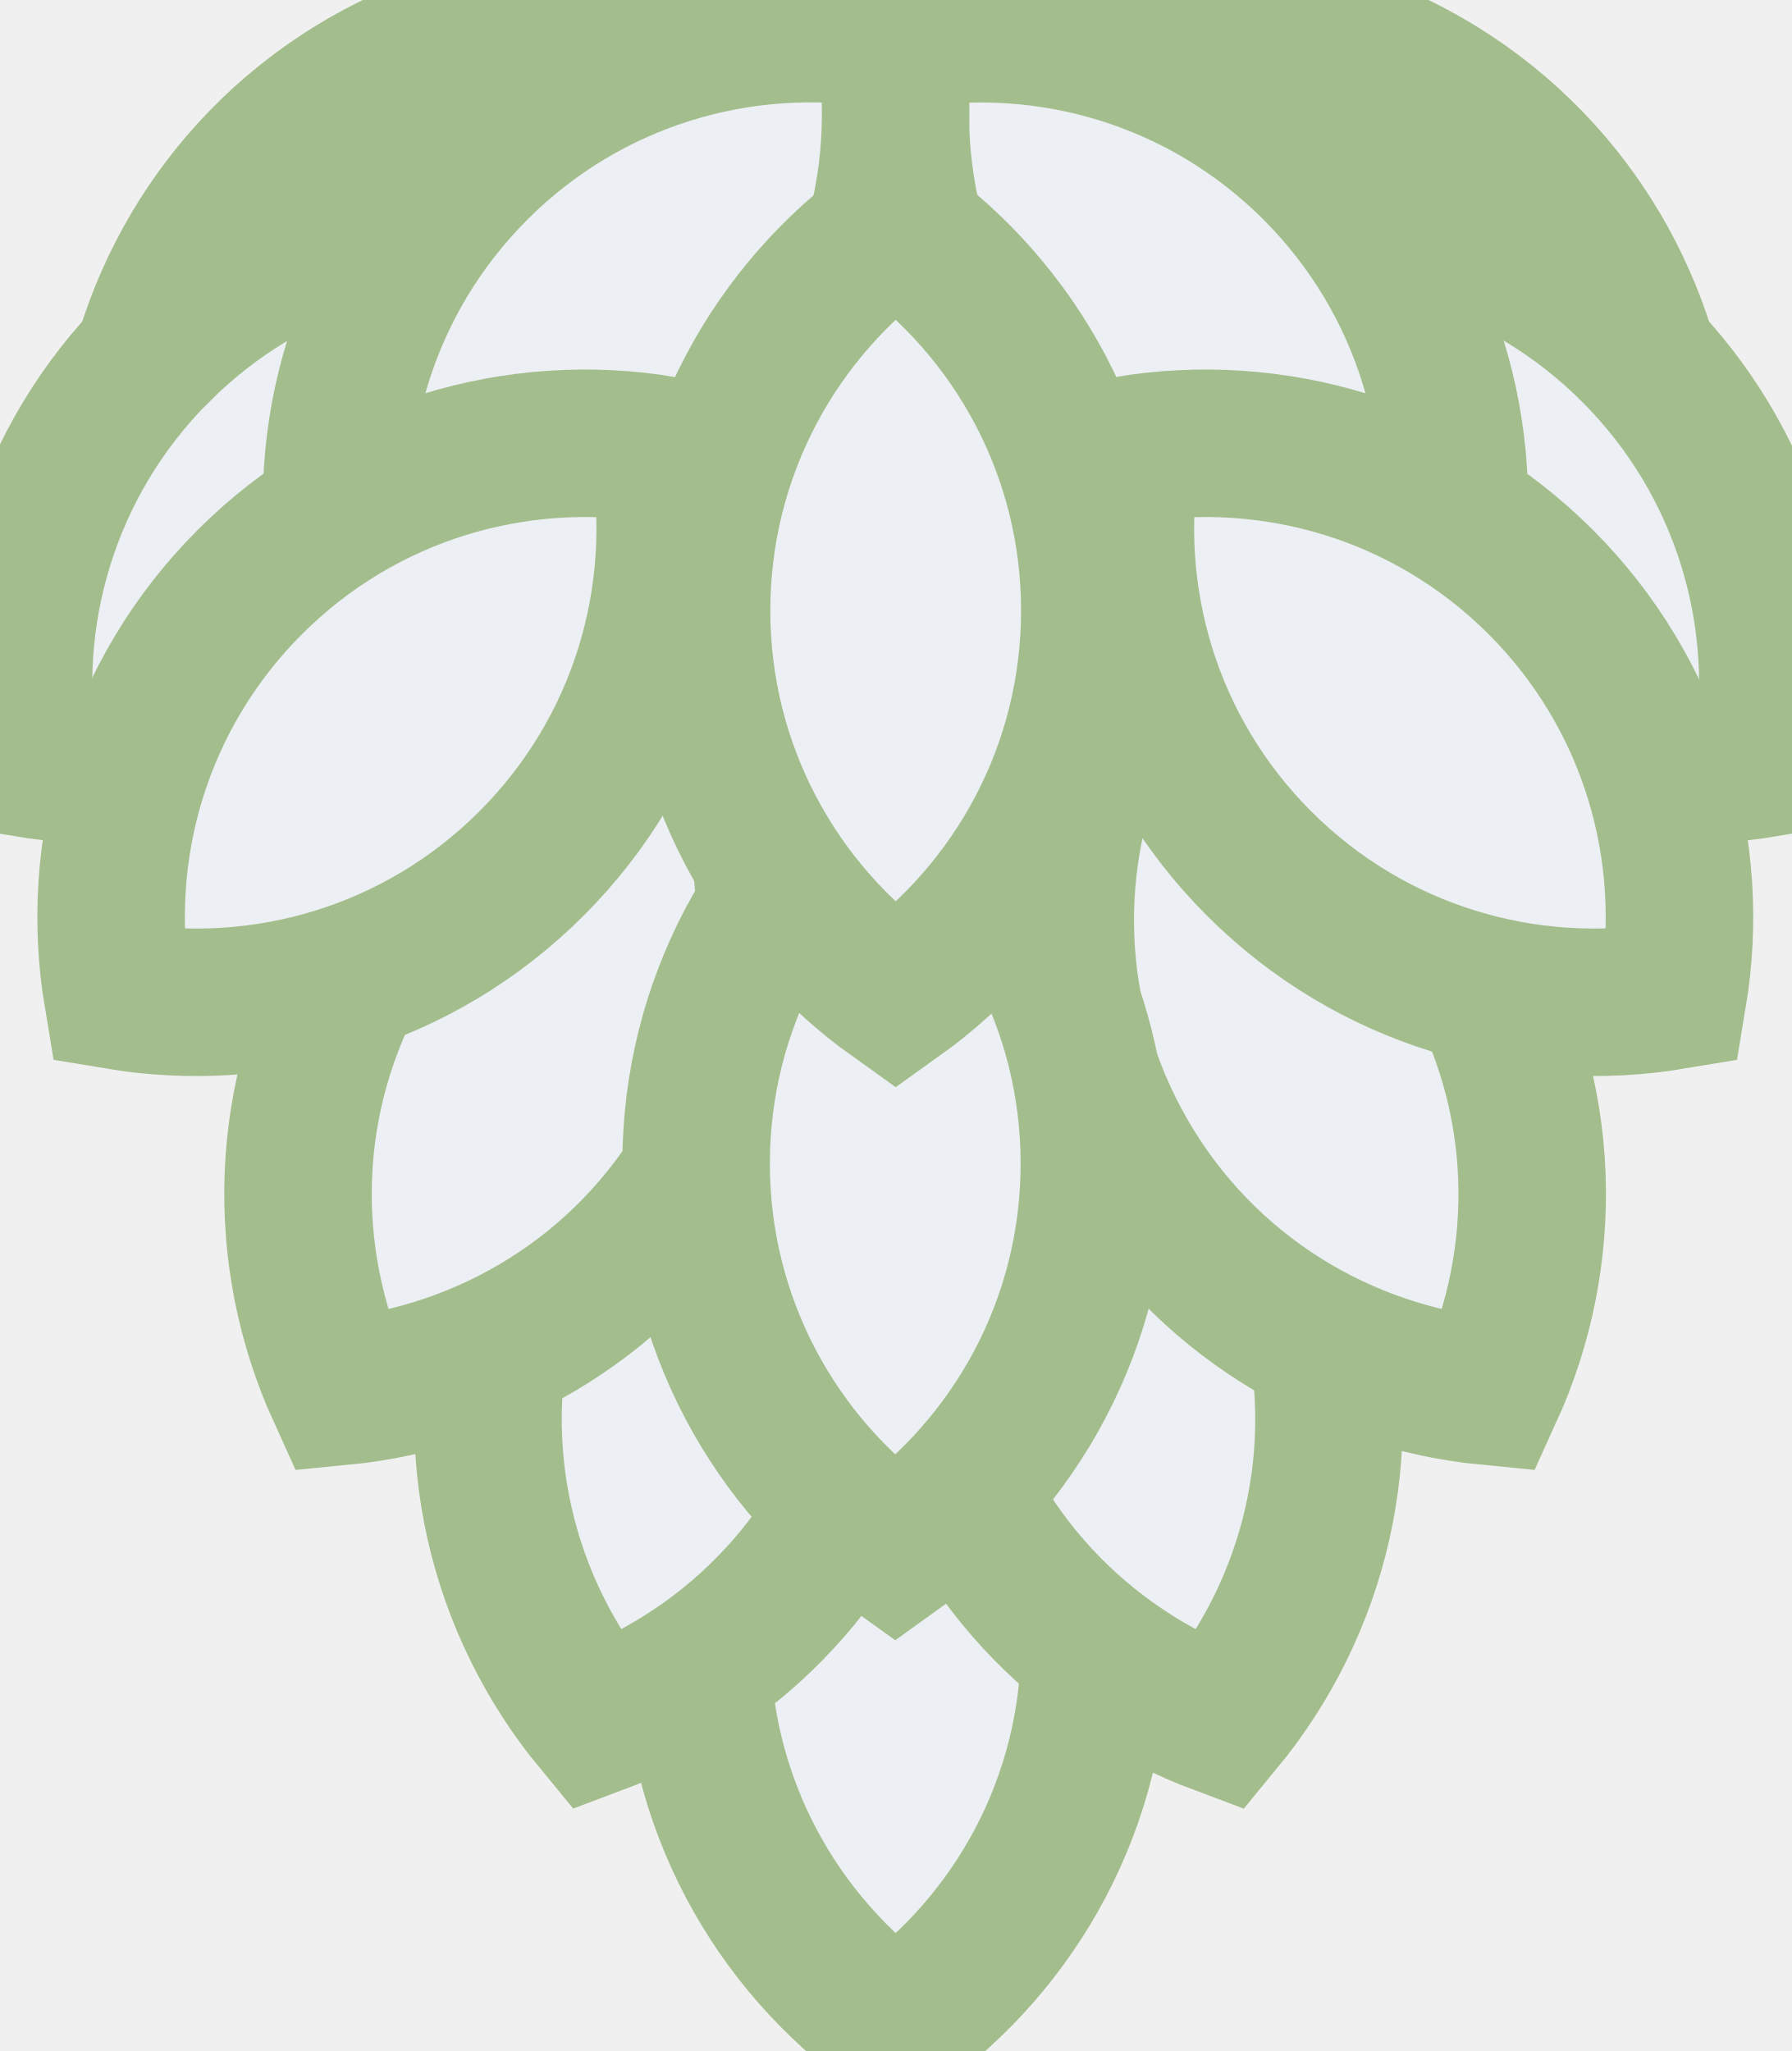
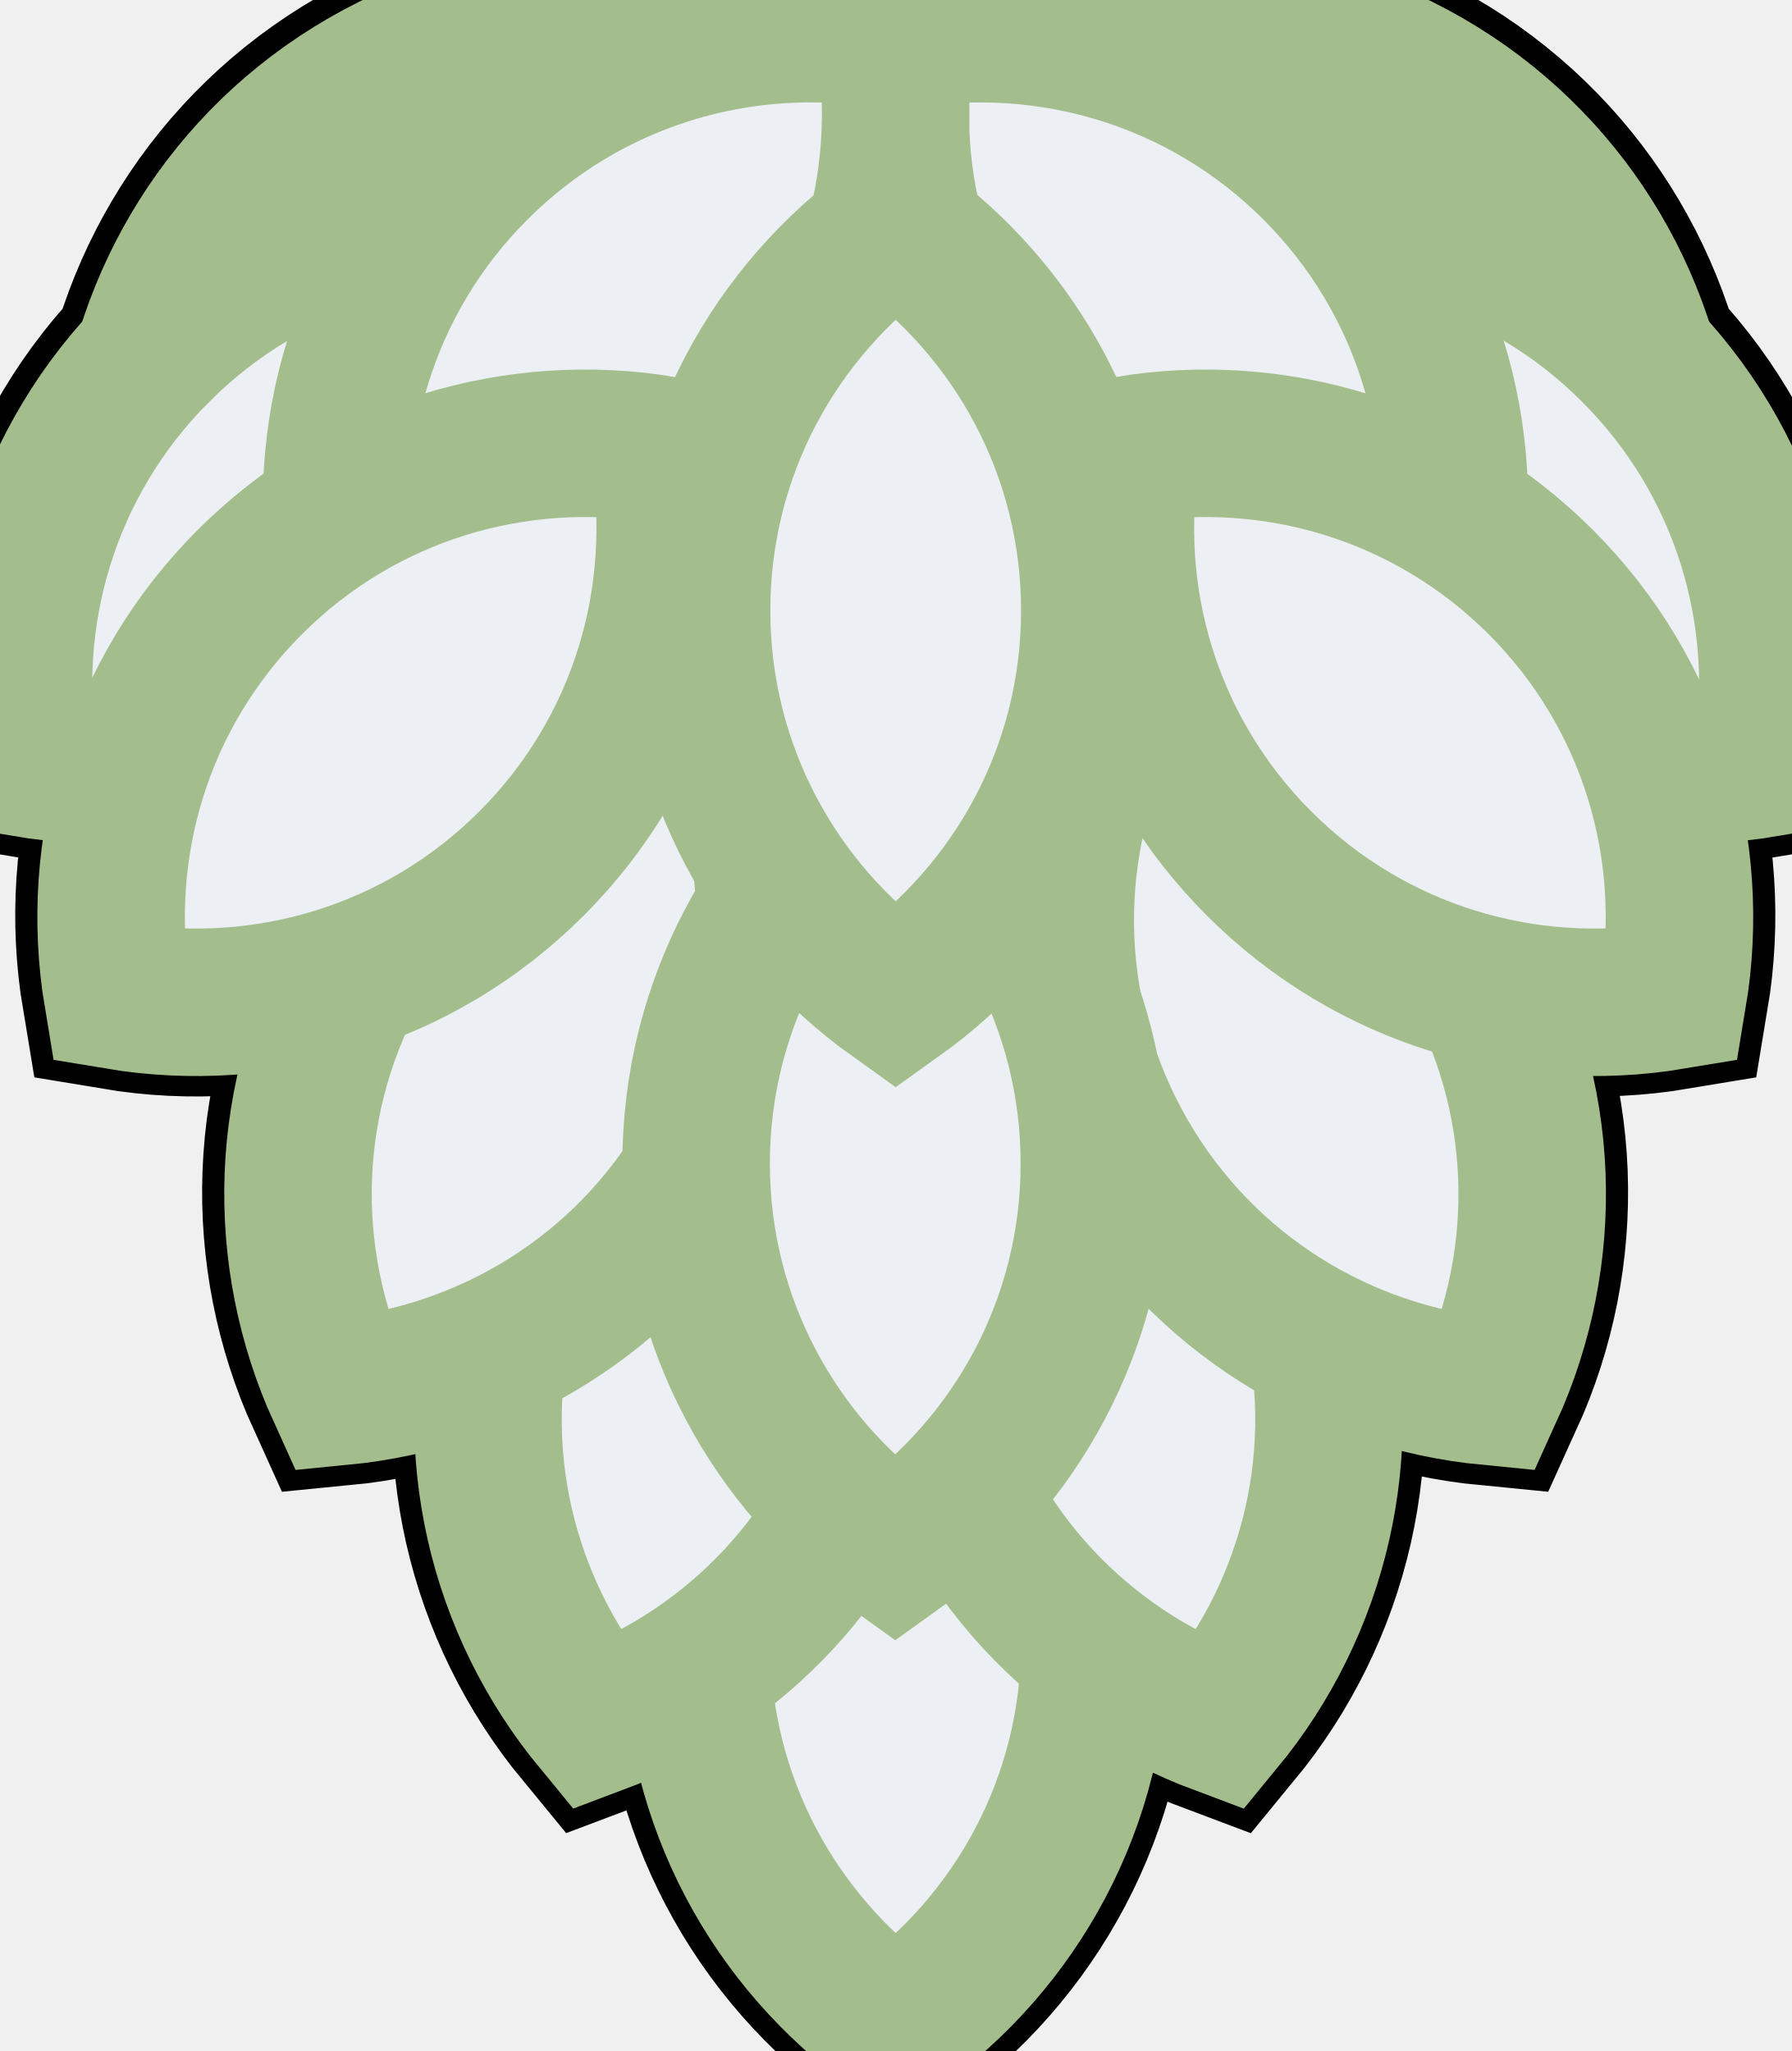
- <svg xmlns="http://www.w3.org/2000/svg" id="Layer_1" viewBox="0 0 242.89 278.14" version="1.1">
+ <svg xmlns="http://www.w3.org/2000/svg" id="Layer_1" viewBox="0 0 242.89 278.14" version="1.1" width="242.89" height="278.14">
  <defs id="defs1">
    <style id="style1">.cls-1{fill:#fff;stroke:#194b24;stroke-miterlimit:10;stroke-width:20px;}</style>
  </defs>
-   <path class="cls-1" d="M166.32,57.87c18.7,10.8,40.57,11.11,58.84,2.8-1.93-19.98-13.13-38.76-31.84-49.56C174.61,.32,152.75,0,134.48,8.32c1.93,19.98,13.13,38.76,31.84,49.56Z" id="path1" style="fill:#eceff4;fill-opacity:1;stroke:#a3be8c;stroke-opacity:1" />
-   <path class="cls-1" d="M49.57,11.11c-18.7,10.8-29.91,29.58-31.84,49.56,18.26,8.32,40.13,8,58.84-2.8,18.7-10.8,29.91-29.58,31.84-49.56C90.15,0,68.28,.32,49.57,11.11Z" id="path2" style="fill:#eceff4;fill-opacity:1;stroke:#a3be8c;stroke-opacity:1" />
-   <path class="cls-1" d="M94.45,222.72c0,21.6,10.66,40.69,27,52.35,16.34-11.66,27-30.75,27-52.35,0-21.6-10.66-40.69-27-52.35-16.34,11.66-27,30.75-27,52.35Z" id="path3" style="fill:#eceff4;fill-opacity:1;stroke:#a3be8c;stroke-opacity:1" />
-   <path class="cls-1" d="M125.84,189.83c5.59,20.86,20.83,36.55,39.63,43.58,12.76-15.49,18.12-36.69,12.53-57.55-5.59-20.86-20.83-36.55-39.63-43.58-12.76,15.49-18.12,36.69-12.53,57.55Z" id="path4" style="fill:#eceff4;fill-opacity:1;stroke:#a3be8c;stroke-opacity:1" />
-   <path class="cls-1" d="M152.38,156.86c10.8,18.7,29.58,29.91,49.56,31.84,8.32-18.26,8-40.13-2.8-58.84-10.8-18.7-29.58-29.91-49.56-31.84-8.32,18.26-8,40.13,2.8,58.84Z" id="path5" style="fill:#eceff4;fill-opacity:1;stroke:#a3be8c;stroke-opacity:1" />
-   <path class="cls-1" d="M68.37,175.85c-5.59,20.86-.23,42.07,12.53,57.55,18.8-7.03,34.04-22.72,39.63-43.58,5.59-20.86,.23-42.07-12.53-57.55-18.8,7.03-34.04,22.72-39.63,43.58Z" id="path6" style="fill:#eceff4;fill-opacity:1;stroke:#a3be8c;stroke-opacity:1" />
-   <path class="cls-1" d="M49.02,129.86c-10.8,18.7-11.11,40.57-2.8,58.84,19.98-1.93,38.76-13.13,49.56-31.84,10.8-18.7,11.11-40.57,2.8-58.84-19.98,1.93-38.76,13.13-49.56,31.84Z" id="path7" style="fill:#eceff4;fill-opacity:1;stroke:#a3be8c;stroke-opacity:1" />
-   <path class="cls-1" d="M94.39,157.8c0,21.6,10.66,40.69,27,52.35,16.34-11.66,27-30.75,27-52.35,0-21.6-10.66-40.69-27-52.35-16.34,11.66-27,30.75-27,52.35Z" id="path8" style="fill:#eceff4;fill-opacity:1;stroke:#a3be8c;stroke-opacity:1" />
-   <path class="cls-1" d="M183.4,85.58c15.27,15.27,36.31,21.24,56.11,17.93,3.31-19.79-2.66-40.84-17.93-56.11-15.27-15.27-36.31-21.24-56.11-17.93-3.31,19.79,2.66,40.84,17.93,56.11Z" id="path9" style="fill:#eceff4;fill-opacity:1;stroke:#a3be8c;stroke-opacity:1" />
-   <path class="cls-1" d="M140.2,60.88c15.27,15.27,36.31,21.24,56.11,17.93,3.31-19.79-2.66-40.84-17.93-56.11C163.11,7.43,142.07,1.47,122.28,4.78c-3.31,19.79,2.66,40.84,17.93,56.11Z" id="path10" style="fill:#eceff4;fill-opacity:1;stroke:#a3be8c;stroke-opacity:1" />
-   <path class="cls-1" d="M170.73,117.11c15.27,15.27,36.31,21.24,56.11,17.93,3.31-19.79-2.66-40.84-17.93-56.11-15.27-15.27-36.31-21.24-56.11-17.93-3.31,19.79,2.66,40.84,17.93,56.11Z" id="path11" style="fill:#eceff4;fill-opacity:1;stroke:#a3be8c;stroke-opacity:1" />
-   <path class="cls-1" d="M21.31,47.4C6.04,62.67,.08,83.71,3.39,103.51c19.79,3.31,40.84-2.66,56.11-17.93,15.27-15.27,21.24-36.31,17.93-56.11-19.79-3.31-40.84,2.66-56.11,17.93Z" id="path12" style="fill:#eceff4;fill-opacity:1;stroke:#a3be8c;stroke-opacity:1" />
-   <path class="cls-1" d="M64.45,22.7c-15.27,15.27-21.24,36.31-17.93,56.11,19.79,3.31,40.84-2.66,56.11-17.93,15.27-15.27,21.24-36.31,17.93-56.11-19.79-3.31-40.84,2.66-56.11,17.93Z" id="path13" style="fill:#eceff4;fill-opacity:1;stroke:#a3be8c;stroke-opacity:1" />
-   <path class="cls-1" d="M33.88,78.93c-15.27,15.27-21.24,36.31-17.93,56.11,19.79,3.31,40.84-2.66,56.11-17.93,15.27-15.27,21.24-36.31,17.93-56.11-19.79-3.31-40.84,2.66-56.11,17.93Z" id="path14" style="fill:#eceff4;fill-opacity:1;stroke:#a3be8c;stroke-opacity:1" />
-   <path class="cls-1" d="M94.45,82.8c0,21.6,10.66,40.69,27,52.35,16.34-11.66,27-30.75,27-52.35,0-21.6-10.66-40.69-27-52.35-16.34,11.66-27,30.75-27,52.35Z" id="path15" style="fill:#eceff4;fill-opacity:1;stroke:#a3be8c;stroke-opacity:1" />
+   <path id="path15-5" style="fill:#dfebff;fill-opacity:1;stroke:#000000;stroke-width:26;stroke-miterlimit:10;stroke-dasharray:none;stroke-opacity:1" class="cls-1" d="m 94.45,82.57 c 0,21.6 10.66,40.69 27,52.35 16.34,-11.66 27,-30.75 27,-52.35 0,-21.6 -10.66,-40.69 -27,-52.35 -16.34,11.66 -27,30.75 -27,52.35 z m -60.57,-3.87 c -15.27,15.27 -21.24,36.31 -17.93,56.11 19.79,3.31 40.84,-2.66 56.11,-17.93 15.27,-15.27 21.24,-36.31 17.93,-56.11 -19.79,-3.31 -40.84,2.66 -56.11,17.93 z m 30.57,-56.23 c -15.27,15.27 -21.24,36.31 -17.93,56.11 19.79,3.31 40.84,-2.66 56.11,-17.93 15.27,-15.27 21.24,-36.31 17.93,-56.11 -19.79,-3.31 -40.84,2.66 -56.11,17.93 z m -43.14,24.7 C 6.04,62.44 0.08,83.48 3.39,103.28 c 19.79,3.31 40.84,-2.66 56.11,-17.93 15.27,-15.27 21.24,-36.31 17.93,-56.11 -19.79,-3.31 -40.84,2.66 -56.11,17.93 z M 170.73,116.88 c 15.27,15.27 36.31,21.24 56.11,17.93 3.31,-19.79 -2.66,-40.84 -17.93,-56.11 -15.27,-15.27 -36.31,-21.24 -56.11,-17.93 -3.31,19.79 2.66,40.84 17.93,56.11 z m -30.53,-56.23 c 15.27,15.27 36.31,21.24 56.11,17.93 3.31,-19.79 -2.66,-40.84 -17.93,-56.11 -15.27,-15.27 -36.31,-21.23 -56.1,-17.92 -3.31,19.79 2.66,40.84 17.93,56.11 z m 43.2,24.7 c 15.27,15.27 36.31,21.24 56.11,17.93 3.31,-19.79 -2.66,-40.84 -17.93,-56.11 -15.27,-15.27 -36.31,-21.24 -56.11,-17.93 -3.31,19.79 2.66,40.84 17.93,56.11 z M 94.39,157.57 c 0,21.6 10.66,40.69 27,52.35 16.34,-11.66 27,-30.75 27,-52.35 0,-21.6 -10.66,-40.69 -27,-52.35 -16.34,11.66 -27,30.75 -27,52.35 z m -45.37,-27.94 c -10.8,18.7 -11.11,40.57 -2.8,58.84 19.98,-1.93 38.76,-13.13 49.56,-31.84 10.8,-18.7 11.11,-40.57 2.8,-58.84 -19.98,1.93 -38.76,13.13 -49.56,31.84 z m 19.35,45.99 c -5.59,20.86 -0.23,42.07 12.53,57.55 18.8,-7.03 34.04,-22.72 39.63,-43.58 5.59,-20.86 0.23,-42.07 -12.53,-57.55 -18.8,7.03 -34.04,22.72 -39.63,43.58 z m 84.01,-18.99 c 10.8,18.7 29.58,29.91 49.56,31.84 8.32,-18.26 8,-40.13 -2.8,-58.84 -10.8,-18.7 -29.58,-29.91 -49.56,-31.84 -8.32,18.26 -8,40.13 2.8,58.84 z m -26.54,32.97 c 5.59,20.86 20.83,36.55 39.63,43.58 12.76,-15.49 18.12,-36.69 12.53,-57.55 -5.59,-20.86 -20.83,-36.55 -39.63,-43.58 -12.76,15.49 -18.12,36.69 -12.53,57.55 z m -31.39,32.89 c 0,21.6 10.66,40.69 27,52.35 16.34,-11.66 27,-30.75 27,-52.35 0,-21.6 -10.66,-40.69 -27,-52.35 -16.34,11.66 -27,30.75 -27,52.35 z M 49.57,10.88 c -18.7,10.8 -29.91,29.58 -31.84,49.56 18.26,8.32 40.13,8 58.84,-2.8 C 95.27,46.84 106.48,28.06 108.41,8.08 90.15,-0.23 68.28,0.09 49.57,10.88 Z M 166.32,57.64 c 18.7,10.8 40.57,11.11 58.84,2.8 -1.93,-19.98 -13.13,-38.76 -31.84,-49.56 -18.71,-10.79 -40.57,-11.11 -58.84,-2.79 1.93,19.98 13.13,38.76 31.84,49.56 z" />
+   <path class="cls-1" d="m 166.32,57.87 c 18.7,10.8 40.57,11.11 58.84,2.8 C 223.23,40.69 212.03,21.91 193.32,11.11 174.61,0.32 152.75,0 134.48,8.32 c 1.93,19.98 13.13,38.76 31.84,49.56 z" id="path1" style="fill:#eceff4;fill-opacity:1;stroke:#a3be8c;stroke-opacity:1" />
+   <path class="cls-1" d="m 49.57,11.11 c -18.7,10.8 -29.91,29.58 -31.84,49.56 18.26,8.32 40.13,8 58.84,-2.8 C 95.27,47.07 106.48,28.29 108.41,8.31 90.15,0 68.28,0.32 49.57,11.11 Z" id="path2" style="fill:#eceff4;fill-opacity:1;stroke:#a3be8c;stroke-opacity:1" />
+   <path class="cls-1" d="m 94.45,222.72 c 0,21.6 10.66,40.69 27,52.35 16.34,-11.66 27,-30.75 27,-52.35 0,-21.6 -10.66,-40.69 -27,-52.35 -16.34,11.66 -27,30.75 -27,52.35 z" id="path3" style="fill:#eceff4;fill-opacity:1;stroke:#a3be8c;stroke-opacity:1" />
+   <path class="cls-1" d="m 125.84,189.83 c 5.59,20.86 20.83,36.55 39.63,43.58 12.76,-15.49 18.12,-36.69 12.53,-57.55 -5.59,-20.86 -20.83,-36.55 -39.63,-43.58 -12.76,15.49 -18.12,36.69 -12.53,57.55 z" id="path4" style="fill:#eceff4;fill-opacity:1;stroke:#a3be8c;stroke-opacity:1" />
+   <path class="cls-1" d="m 152.38,156.86 c 10.8,18.7 29.58,29.91 49.56,31.84 8.32,-18.26 8,-40.13 -2.8,-58.84 -10.8,-18.7 -29.58,-29.91 -49.56,-31.84 -8.32,18.26 -8,40.13 2.8,58.84 z" id="path5" style="fill:#eceff4;fill-opacity:1;stroke:#a3be8c;stroke-opacity:1" />
+   <path class="cls-1" d="m 68.37,175.85 c -5.59,20.86 -0.23,42.07 12.53,57.55 18.8,-7.03 34.04,-22.72 39.63,-43.58 5.59,-20.86 0.23,-42.07 -12.53,-57.55 -18.8,7.03 -34.04,22.72 -39.63,43.58 z" id="path6" style="fill:#eceff4;fill-opacity:1;stroke:#a3be8c;stroke-opacity:1" />
+   <path class="cls-1" d="m 49.02,129.86 c -10.8,18.7 -11.11,40.57 -2.8,58.84 19.98,-1.93 38.76,-13.13 49.56,-31.84 10.8,-18.7 11.11,-40.57 2.8,-58.84 -19.98,1.93 -38.76,13.13 -49.56,31.84 z" id="path7" style="fill:#eceff4;fill-opacity:1;stroke:#a3be8c;stroke-opacity:1" />
+   <path class="cls-1" d="m 94.39,157.8 c 0,21.6 10.66,40.69 27,52.35 16.34,-11.66 27,-30.75 27,-52.35 0,-21.6 -10.66,-40.69 -27,-52.35 -16.34,11.66 -27,30.75 -27,52.35 z" id="path8" style="fill:#eceff4;fill-opacity:1;stroke:#a3be8c;stroke-opacity:1" />
+   <path class="cls-1" d="m 183.4,85.58 c 15.27,15.27 36.31,21.24 56.11,17.93 3.31,-19.79 -2.66,-40.84 -17.93,-56.11 -15.27,-15.27 -36.31,-21.24 -56.11,-17.93 -3.31,19.79 2.66,40.84 17.93,56.11 z" id="path9" style="fill:#eceff4;fill-opacity:1;stroke:#a3be8c;stroke-opacity:1" />
+   <path class="cls-1" d="m 140.2,60.88 c 15.27,15.27 36.31,21.24 56.11,17.93 C 199.62,59.02 193.65,37.97 178.38,22.7 163.11,7.43 142.07,1.47 122.28,4.78 c -3.31,19.79 2.66,40.84 17.93,56.11 z" id="path10" style="fill:#eceff4;fill-opacity:1;stroke:#a3be8c;stroke-opacity:1" />
+   <path class="cls-1" d="m 170.73,117.11 c 15.27,15.27 36.31,21.24 56.11,17.93 C 230.15,115.25 224.18,94.2 208.91,78.93 193.64,63.66 172.6,57.69 152.8,61 c -3.31,19.79 2.66,40.84 17.93,56.11 z" id="path11" style="fill:#eceff4;fill-opacity:1;stroke:#a3be8c;stroke-opacity:1" />
+   <path class="cls-1" d="M 21.31,47.4 C 6.04,62.67 0.08,83.71 3.39,103.51 23.18,106.82 44.23,100.85 59.5,85.58 74.77,70.31 80.74,49.27 77.43,29.47 57.64,26.16 36.59,32.13 21.32,47.4 Z" id="path12" style="fill:#eceff4;fill-opacity:1;stroke:#a3be8c;stroke-opacity:1" />
+   <path class="cls-1" d="M 64.45,22.7 C 49.18,37.97 43.21,59.01 46.52,78.81 66.31,82.12 87.36,76.15 102.63,60.88 117.9,45.61 123.87,24.57 120.56,4.77 100.77,1.46 79.72,7.43 64.45,22.7 Z" id="path13" style="fill:#eceff4;fill-opacity:1;stroke:#a3be8c;stroke-opacity:1" />
+   <path class="cls-1" d="M 33.88,78.93 C 18.61,94.2 12.64,115.24 15.95,135.04 35.74,138.35 56.79,132.38 72.06,117.11 87.33,101.84 93.3,80.8 89.99,61 70.2,57.69 49.15,63.66 33.88,78.93 Z" id="path14" style="fill:#eceff4;fill-opacity:1;stroke:#a3be8c;stroke-opacity:1" />
+   <path class="cls-1" d="m 94.45,82.8 c 0,21.6 10.66,40.69 27,52.35 16.34,-11.66 27,-30.75 27,-52.35 0,-21.6 -10.66,-40.69 -27,-52.35 -16.34,11.66 -27,30.75 -27,52.35 z" id="path15" style="fill:#eceff4;fill-opacity:1;stroke:#a3be8c;stroke-opacity:1" />
</svg>
